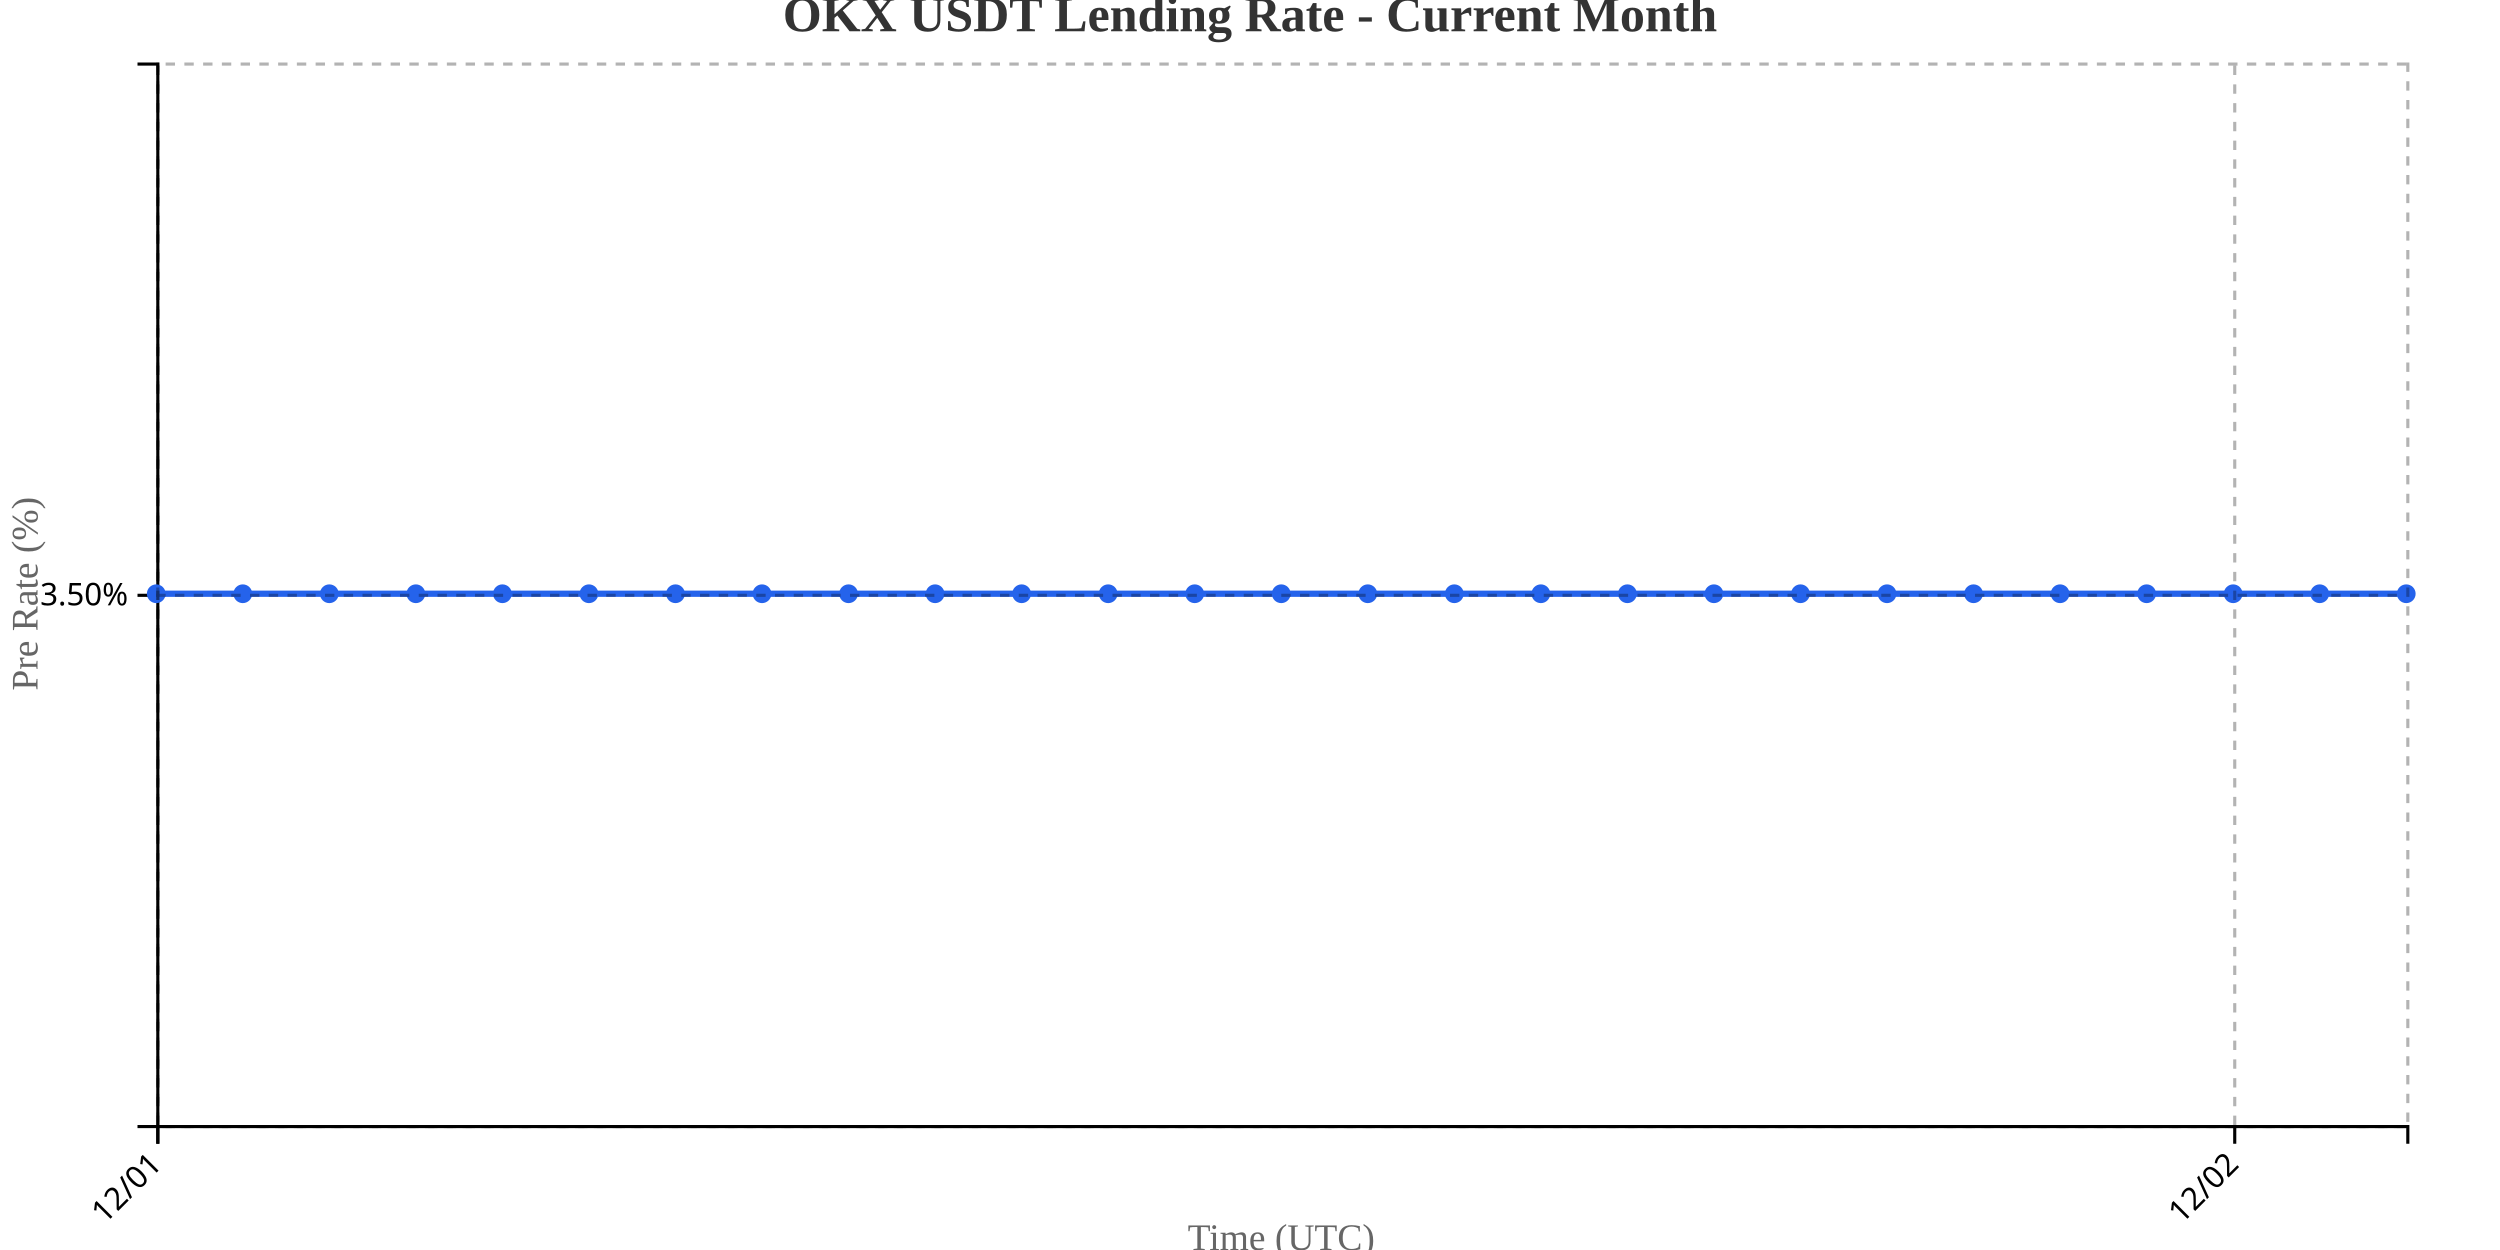
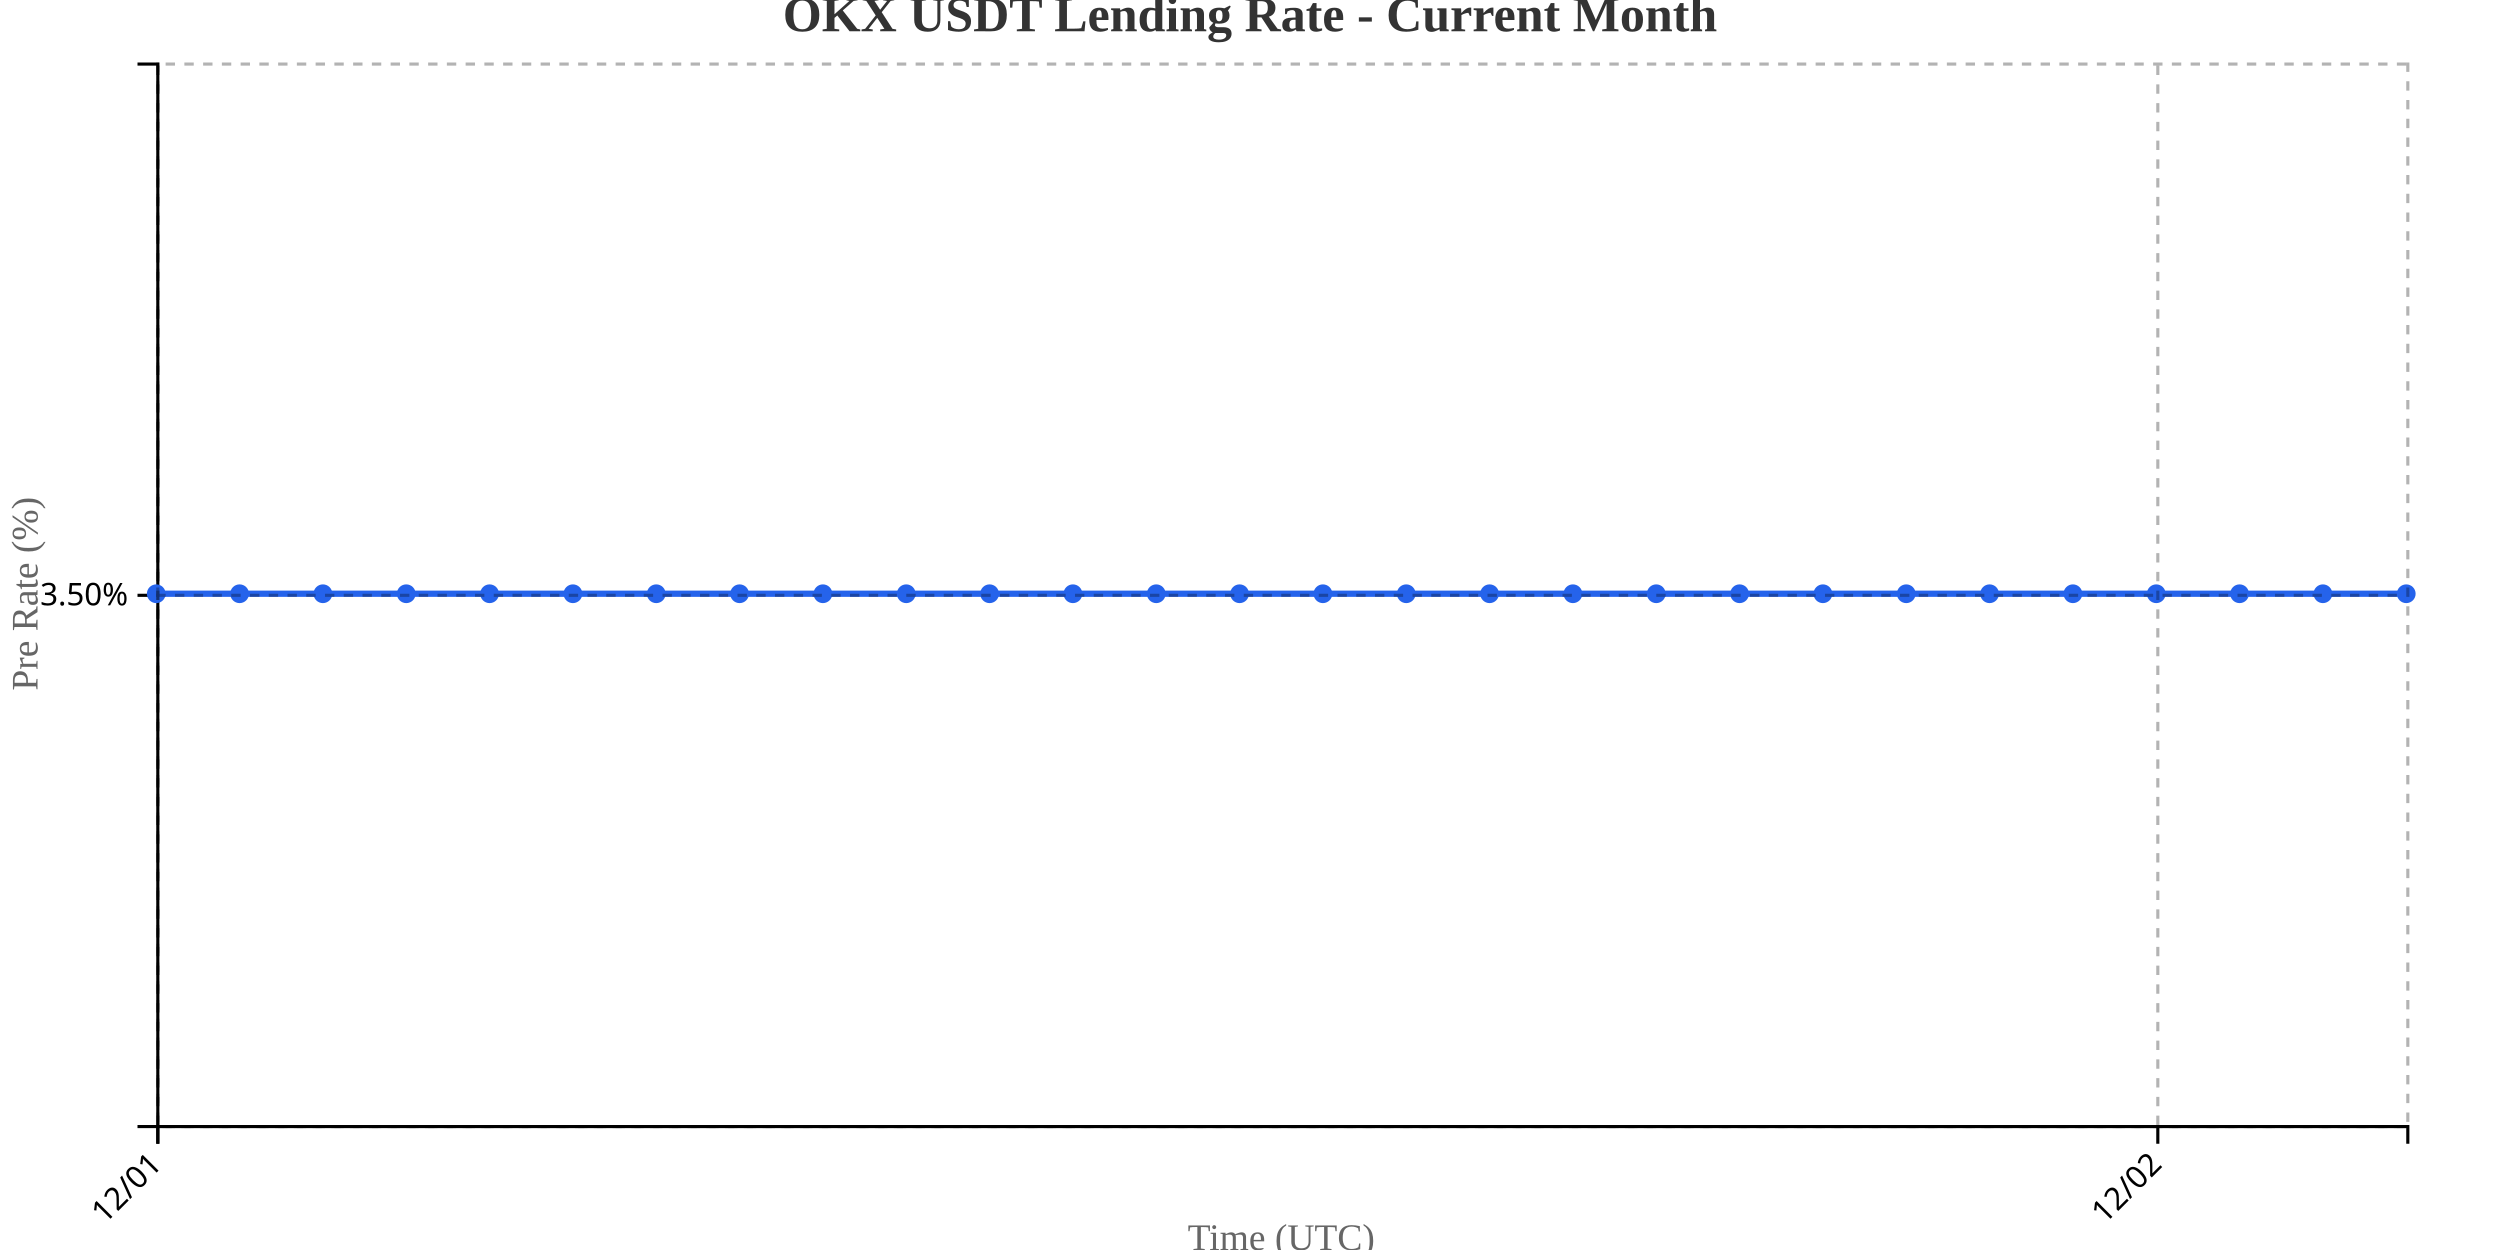
<svg xmlns="http://www.w3.org/2000/svg" width="800" height="400">
  <g transform="translate(50,20)">
    <g transform="translate(0,340)" fill="none" font-size="10" font-family="sans-serif" text-anchor="middle">
      <path class="domain" stroke="currentColor" d="M0.5,6V0.5H720.5V6" />
      <g class="tick" opacity="1" transform="translate(0.5,0)">
        <line stroke="currentColor" y2="6" />
        <text fill="currentColor" y="9" dy=".15em" style="text-anchor: end;" dx="-.8em" transform="rotate(-45)">12/01</text>
      </g>
-       <g class="tick" opacity="1" transform="translate(665.1154,0)">
+       <g class="tick" opacity="1" transform="translate(640.5,0)">
        <line stroke="currentColor" y2="6" />
        <text fill="currentColor" y="9" dy=".15em" style="text-anchor: end;" dx="-.8em" transform="rotate(-45)">12/02</text>
      </g>
    </g>
    <g fill="none" font-size="10" font-family="sans-serif" text-anchor="end">
      <path class="domain" stroke="currentColor" d="M-6,340.5H0.5V0.5H-6" />
      <g class="tick" opacity="1" transform="translate(0,170.5)">
        <line stroke="currentColor" x2="-6" />
        <text fill="currentColor" x="-9" dy="0.32em">3.50%</text>
      </g>
    </g>
    <text transform="rotate(-90)" y="-50" x="-170" dy="1em" style="text-anchor: middle; font-size: 12px; fill: #666;">Pre Rate (%)</text>
    <text transform="translate(360, 380)" style="text-anchor: middle; font-size: 12px; fill: #666;">Time (UTC)</text>
-     <path fill="none" stroke="#2563eb" stroke-width="2" d="M0,170C9.231,170,18.462,170,27.692,170C36.923,170,46.154,170,55.385,170C64.615,170,73.846,170,83.077,170C92.308,170,101.538,170,110.769,170C120,170,129.231,170,138.462,170C147.692,170,156.923,170,166.154,170C175.385,170,184.615,170,193.846,170C203.077,170,212.308,170,221.538,170C230.769,170,240,170,249.231,170C258.462,170,267.692,170,276.923,170C286.154,170,295.385,170,304.615,170C313.846,170,323.077,170,332.308,170C341.538,170,350.769,170,360,170C369.231,170,378.462,170,387.692,170C396.923,170,406.154,170,415.385,170C424.615,170,433.846,170,443.077,170C452.308,170,461.538,170,470.769,170C480,170,489.231,170,498.462,170C507.692,170,516.923,170,526.154,170C535.385,170,544.615,170,553.846,170C563.077,170,572.308,170,581.538,170C590.769,170,600,170,609.231,170C618.462,170,627.692,170,636.923,170C646.154,170,655.385,170,664.615,170C673.846,170,683.077,170,692.308,170C701.538,170,710.769,170,720,170" />
+     <path fill="none" stroke="#2563eb" stroke-width="2" d="M0,170C8.889,170,17.778,170,26.667,170C35.556,170,44.444,170,53.333,170C62.222,170,71.111,170,80,170C88.889,170,97.778,170,106.667,170C115.556,170,124.444,170,133.333,170C142.222,170,151.111,170,160,170C168.889,170,177.778,170,186.667,170C195.556,170,204.444,170,213.333,170C222.222,170,231.111,170,240,170C248.889,170,257.778,170,266.667,170C275.556,170,284.444,170,293.333,170C302.222,170,311.111,170,320,170C328.889,170,337.778,170,346.667,170C355.556,170,364.444,170,373.333,170C382.222,170,391.111,170,400,170C408.889,170,417.778,170,426.667,170C435.556,170,444.444,170,453.333,170C462.222,170,471.111,170,480,170C488.889,170,497.778,170,506.667,170C515.556,170,524.444,170,533.333,170C542.222,170,551.111,170,560,170C568.889,170,577.778,170,586.667,170C595.556,170,604.444,170,613.333,170C622.222,170,631.111,170,640,170C648.889,170,657.778,170,666.667,170C675.556,170,684.444,170,693.333,170C702.222,170,711.111,170,720,170" />
    <circle class="dot" cx="0" cy="170" r="3" fill="#2563eb" />
-     <circle class="dot" cx="27.692" cy="170" r="3" fill="#2563eb" />
-     <circle class="dot" cx="55.385" cy="170" r="3" fill="#2563eb" />
-     <circle class="dot" cx="83.077" cy="170" r="3" fill="#2563eb" />
-     <circle class="dot" cx="110.769" cy="170" r="3" fill="#2563eb" />
-     <circle class="dot" cx="138.462" cy="170" r="3" fill="#2563eb" />
-     <circle class="dot" cx="166.154" cy="170" r="3" fill="#2563eb" />
-     <circle class="dot" cx="193.846" cy="170" r="3" fill="#2563eb" />
-     <circle class="dot" cx="221.538" cy="170" r="3" fill="#2563eb" />
-     <circle class="dot" cx="249.231" cy="170" r="3" fill="#2563eb" />
-     <circle class="dot" cx="276.923" cy="170" r="3" fill="#2563eb" />
-     <circle class="dot" cx="304.615" cy="170" r="3" fill="#2563eb" />
-     <circle class="dot" cx="332.308" cy="170" r="3" fill="#2563eb" />
-     <circle class="dot" cx="360" cy="170" r="3" fill="#2563eb" />
-     <circle class="dot" cx="387.692" cy="170" r="3" fill="#2563eb" />
-     <circle class="dot" cx="415.385" cy="170" r="3" fill="#2563eb" />
-     <circle class="dot" cx="443.077" cy="170" r="3" fill="#2563eb" />
-     <circle class="dot" cx="470.769" cy="170" r="3" fill="#2563eb" />
-     <circle class="dot" cx="498.462" cy="170" r="3" fill="#2563eb" />
-     <circle class="dot" cx="526.154" cy="170" r="3" fill="#2563eb" />
-     <circle class="dot" cx="553.846" cy="170" r="3" fill="#2563eb" />
-     <circle class="dot" cx="581.538" cy="170" r="3" fill="#2563eb" />
-     <circle class="dot" cx="609.231" cy="170" r="3" fill="#2563eb" />
-     <circle class="dot" cx="636.923" cy="170" r="3" fill="#2563eb" />
-     <circle class="dot" cx="664.615" cy="170" r="3" fill="#2563eb" />
-     <circle class="dot" cx="692.308" cy="170" r="3" fill="#2563eb" />
+     <circle class="dot" cx="26.667" cy="170" r="3" fill="#2563eb" />
+     <circle class="dot" cx="53.333" cy="170" r="3" fill="#2563eb" />
+     <circle class="dot" cx="80" cy="170" r="3" fill="#2563eb" />
+     <circle class="dot" cx="106.667" cy="170" r="3" fill="#2563eb" />
+     <circle class="dot" cx="133.333" cy="170" r="3" fill="#2563eb" />
+     <circle class="dot" cx="160" cy="170" r="3" fill="#2563eb" />
+     <circle class="dot" cx="186.667" cy="170" r="3" fill="#2563eb" />
+     <circle class="dot" cx="213.333" cy="170" r="3" fill="#2563eb" />
+     <circle class="dot" cx="240" cy="170" r="3" fill="#2563eb" />
+     <circle class="dot" cx="266.667" cy="170" r="3" fill="#2563eb" />
+     <circle class="dot" cx="293.333" cy="170" r="3" fill="#2563eb" />
+     <circle class="dot" cx="320" cy="170" r="3" fill="#2563eb" />
+     <circle class="dot" cx="346.667" cy="170" r="3" fill="#2563eb" />
+     <circle class="dot" cx="373.333" cy="170" r="3" fill="#2563eb" />
+     <circle class="dot" cx="400" cy="170" r="3" fill="#2563eb" />
+     <circle class="dot" cx="426.667" cy="170" r="3" fill="#2563eb" />
+     <circle class="dot" cx="453.333" cy="170" r="3" fill="#2563eb" />
+     <circle class="dot" cx="480" cy="170" r="3" fill="#2563eb" />
+     <circle class="dot" cx="506.667" cy="170" r="3" fill="#2563eb" />
+     <circle class="dot" cx="533.333" cy="170" r="3" fill="#2563eb" />
+     <circle class="dot" cx="560" cy="170" r="3" fill="#2563eb" />
+     <circle class="dot" cx="586.667" cy="170" r="3" fill="#2563eb" />
+     <circle class="dot" cx="613.333" cy="170" r="3" fill="#2563eb" />
+     <circle class="dot" cx="640" cy="170" r="3" fill="#2563eb" />
+     <circle class="dot" cx="666.667" cy="170" r="3" fill="#2563eb" />
+     <circle class="dot" cx="693.333" cy="170" r="3" fill="#2563eb" />
    <circle class="dot" cx="720" cy="170" r="3" fill="#2563eb" />
    <g class="grid" transform="translate(0,340)" fill="none" font-size="10" font-family="sans-serif" text-anchor="middle" style="stroke-dasharray: 3,3; opacity: 0.3;">
      <path class="domain" stroke="currentColor" d="M0.5,-340V0.5H720.5V-340" />
      <g class="tick" opacity="1" transform="translate(0.5,0)">
        <line stroke="currentColor" y2="-340" />
        <text fill="currentColor" y="3" dy="0.71em" />
      </g>
-       <g class="tick" opacity="1" transform="translate(665.1154,0)">
+       <g class="tick" opacity="1" transform="translate(640.5,0)">
        <line stroke="currentColor" y2="-340" />
        <text fill="currentColor" y="3" dy="0.71em" />
      </g>
    </g>
    <g class="grid" fill="none" font-size="10" font-family="sans-serif" text-anchor="end" style="stroke-dasharray: 3,3; opacity: 0.3;">
      <path class="domain" stroke="currentColor" d="M720,340.5H0.5V0.5H720" />
      <g class="tick" opacity="1" transform="translate(0,170.5)">
        <line stroke="currentColor" x2="720" />
        <text fill="currentColor" x="-3" dy="0.32em" />
      </g>
    </g>
  </g>
  <text x="400" y="10" text-anchor="middle" style="font-size: 16px; font-weight: bold; fill: #333;">OKX USDT Lending Rate - Current Month</text>
</svg>
